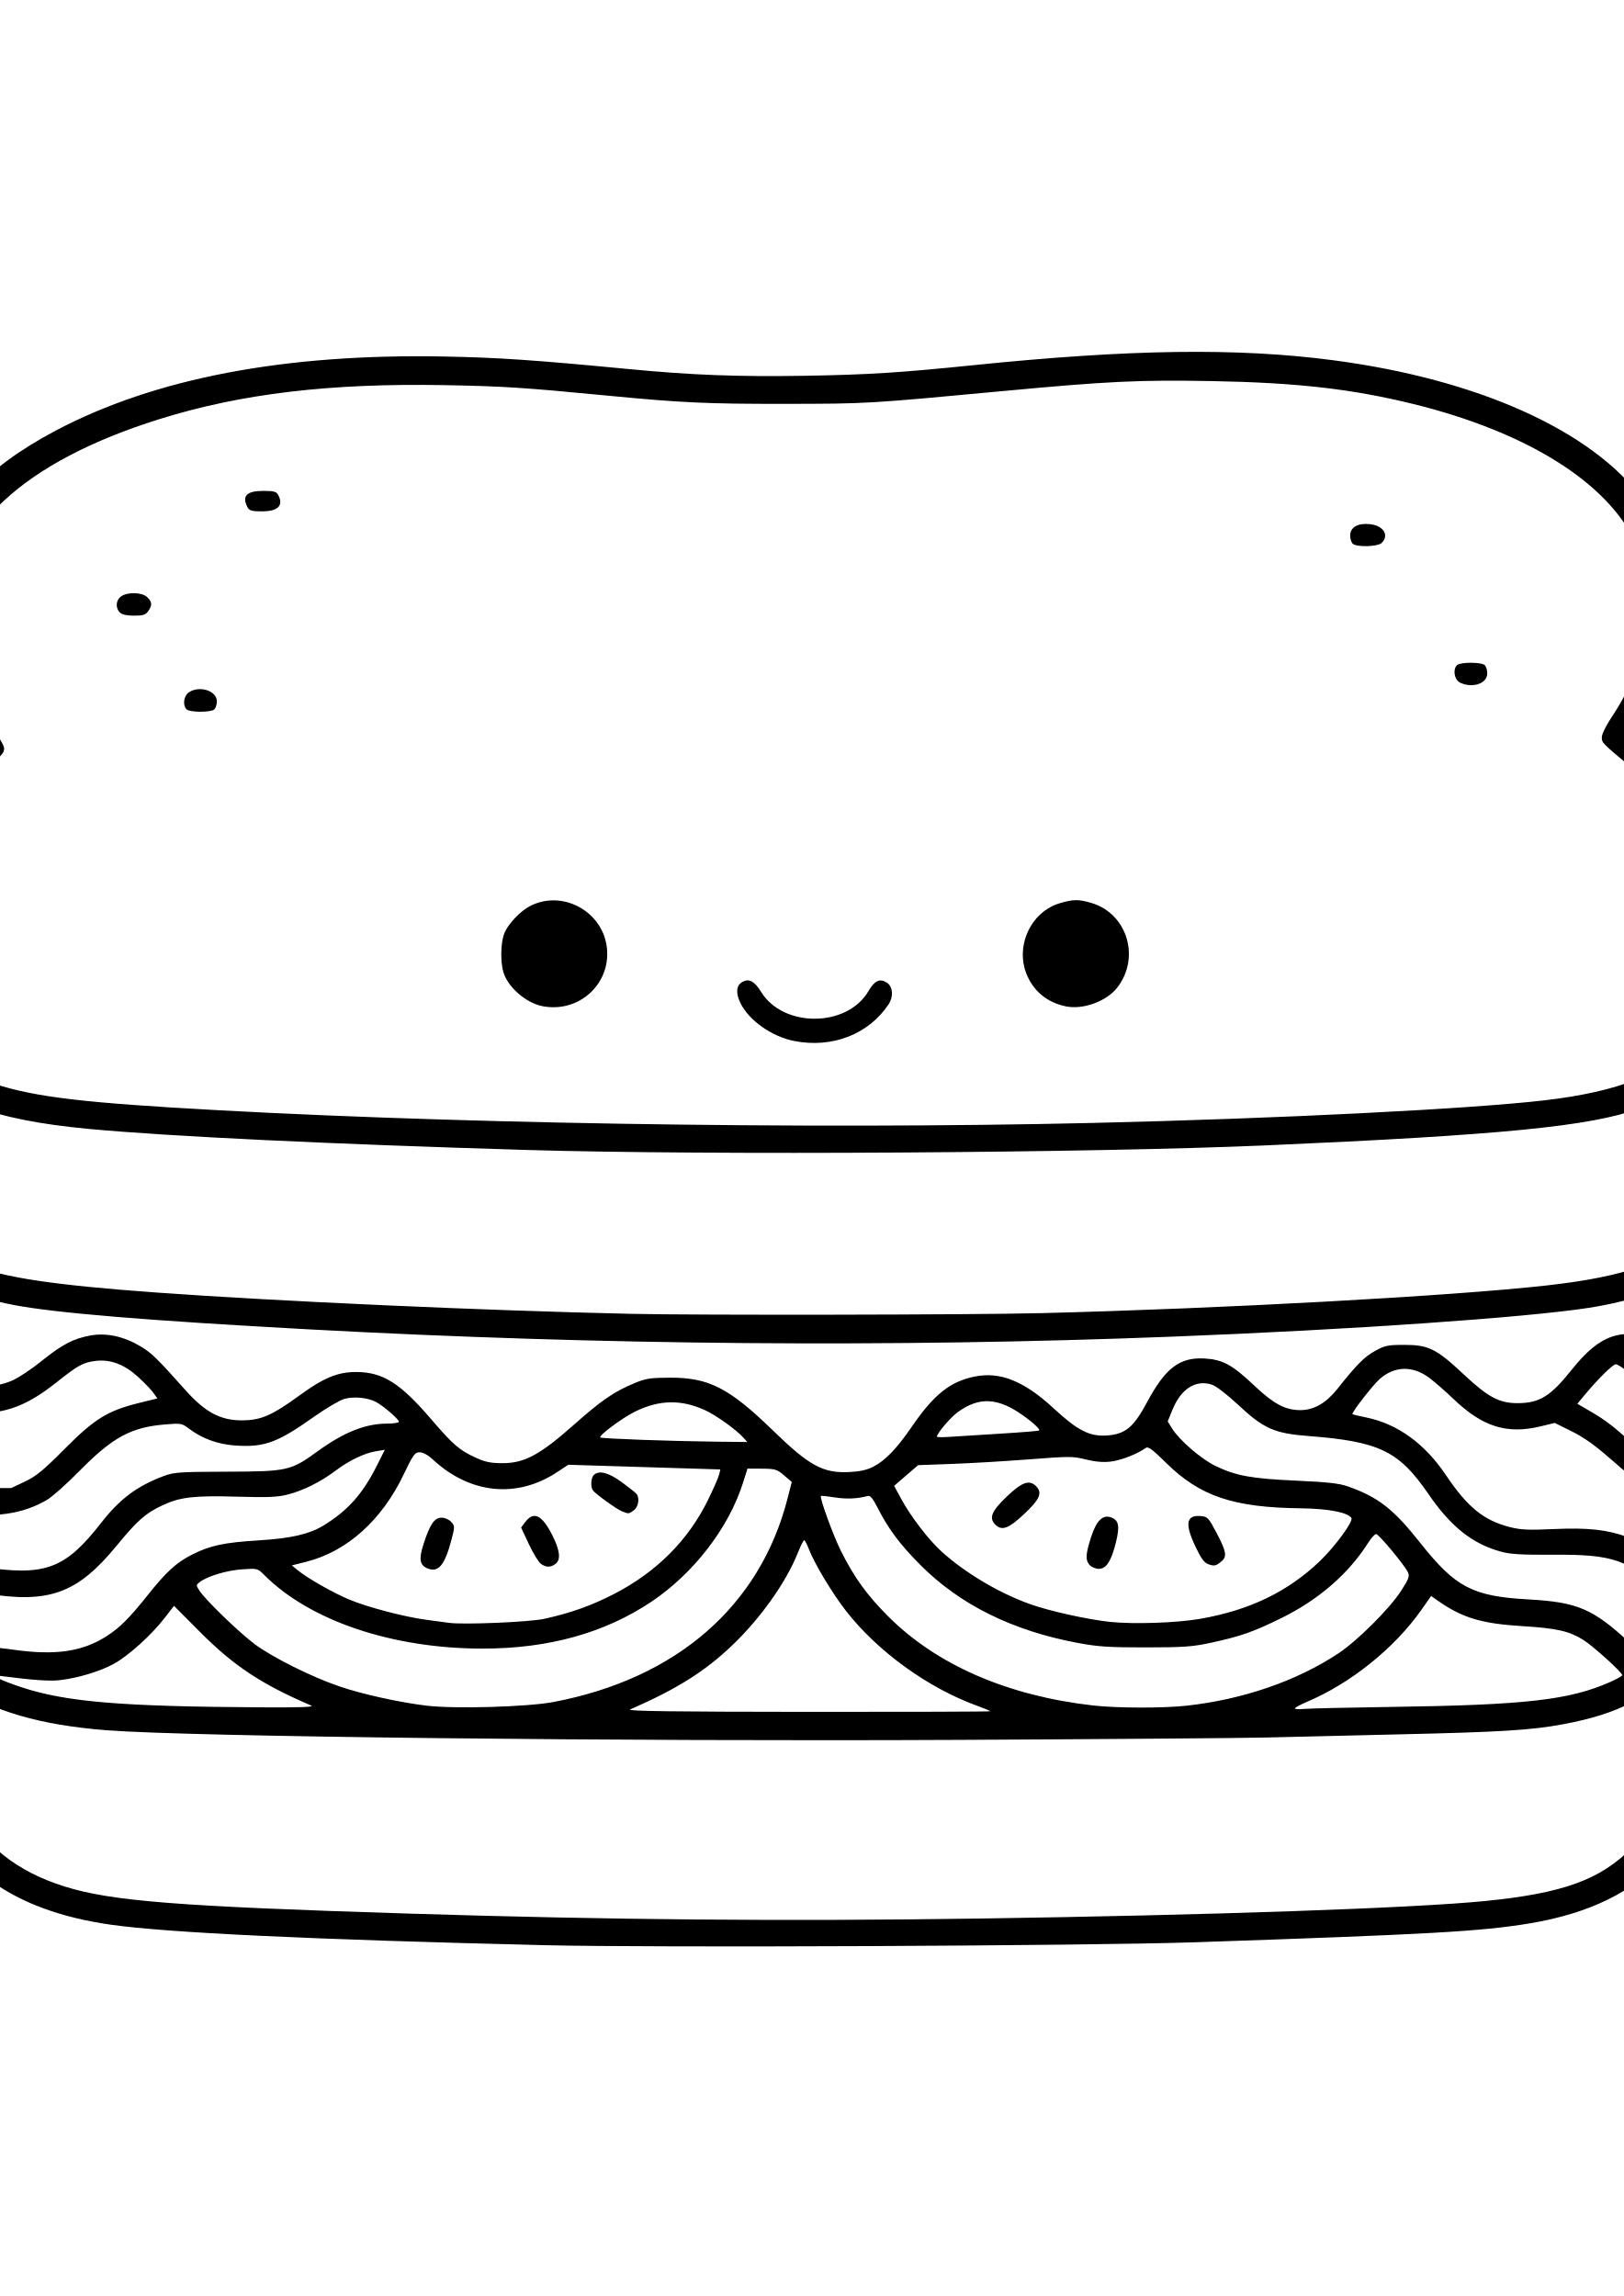
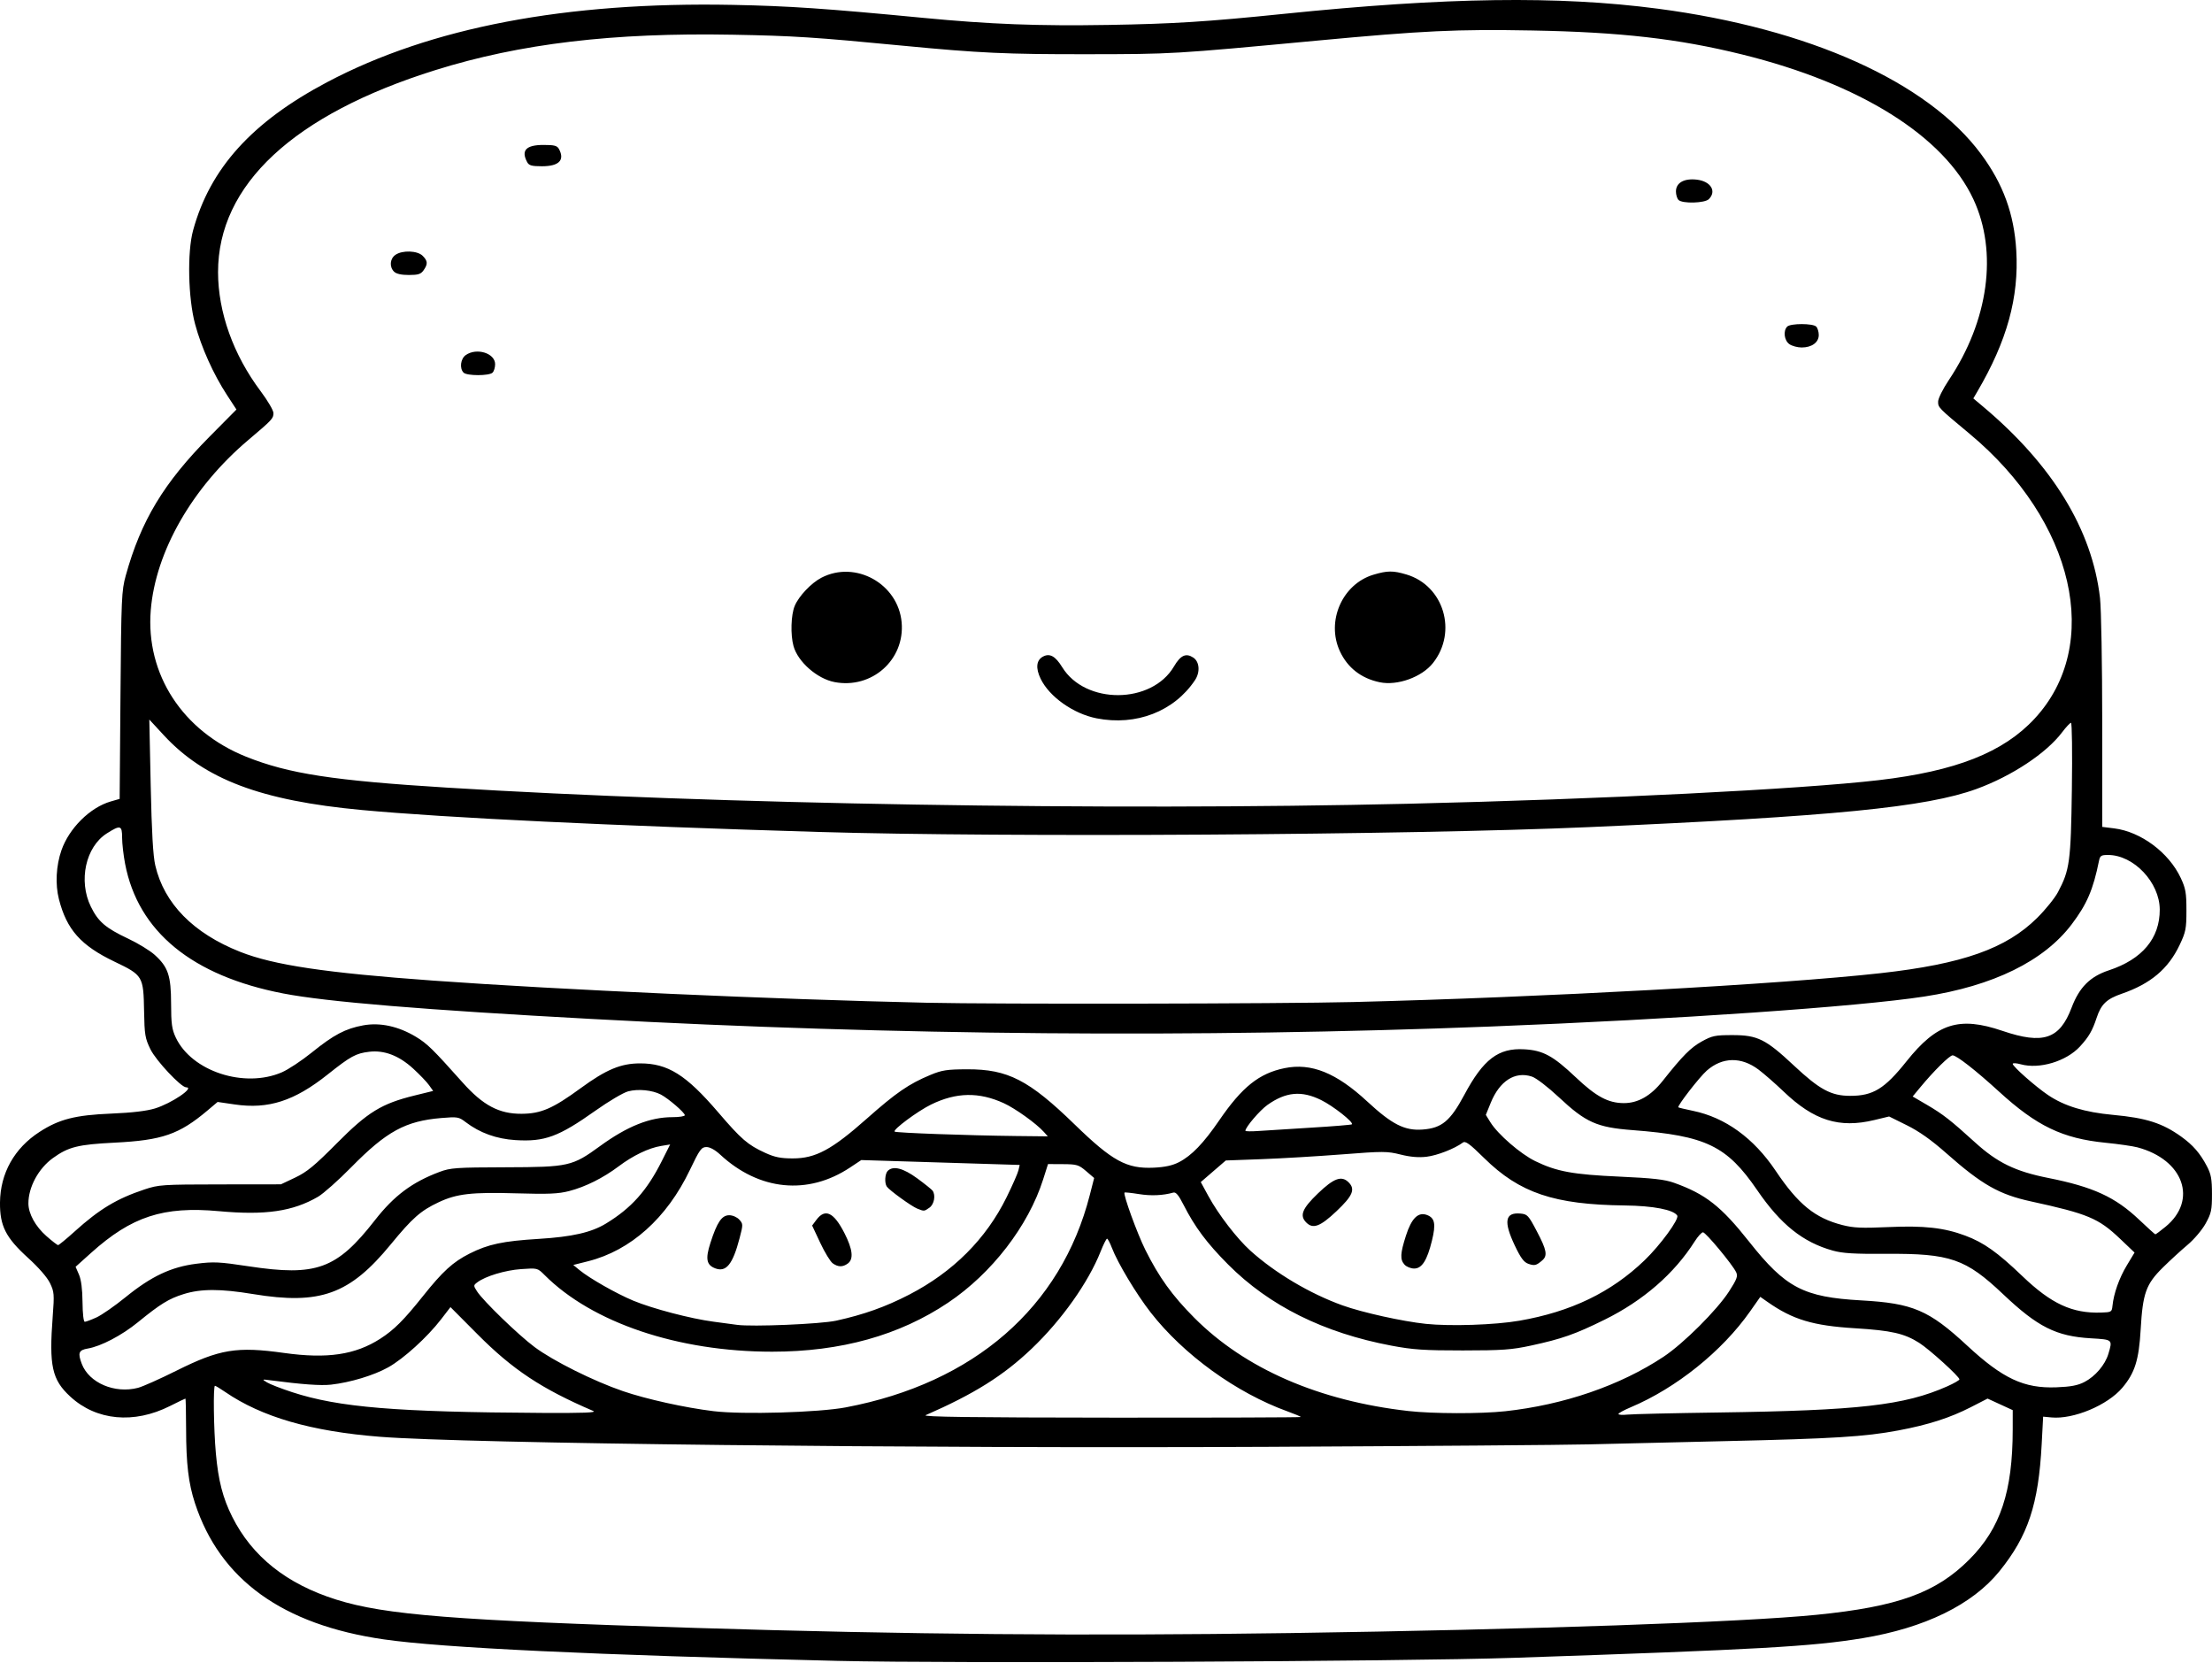
- <svg xmlns="http://www.w3.org/2000/svg" width="210mm" height="297mm" viewBox="0 0 210 297" version="1.1" id="svg1" xml:space="preserve">
+ <svg xmlns="http://www.w3.org/2000/svg" width="274.58mm" height="206.267mm" viewBox="0 0 274.58 206.267" version="1.1" id="svg1" xml:space="preserve">
  <defs id="defs1" />
-   <g id="layer1">
+   <g id="layer1" transform="translate(33.41508,-45.51331)">
    <path style="fill:#000000" d="m 70.511,251.622 c -30.195,-0.724 -48.963,-1.612 -56.262,-2.663 -12.584,-1.811 -20.365,-7.421 -23.468,-16.92 -0.8,-2.448 -1.089,-4.875 -1.095,-9.194 -0.003,-2.074 -0.042,-3.77 -0.087,-3.77 -0.045,0 -0.903,0.413 -1.907,0.919 -4.487,2.257 -9.143,1.819 -12.381,-1.166 -2.28,-2.101 -2.65,-3.797 -2.181,-9.975 0.207,-2.727 0.182,-3.032 -0.342,-4.115 -0.342,-0.707 -1.42,-1.945 -2.724,-3.127 -2.766,-2.51 -3.507,-3.974 -3.479,-6.874 0.036,-3.625 1.779,-6.736 4.908,-8.758 2.447,-1.581 4.432,-2.087 8.922,-2.272 2.54,-0.105 4.369,-0.32 5.399,-0.635 2.065,-0.632 5.009,-2.626 3.875,-2.626 -0.634,0 -3.74,-3.31 -4.429,-4.719 -0.664,-1.358 -0.738,-1.802 -0.79,-4.729 -0.077,-4.345 -0.144,-4.458 -3.661,-6.141 -4.188,-2.005 -5.94,-3.972 -6.909,-7.754 -0.472,-1.844 -0.353,-4.166 0.313,-6.075 0.958,-2.745 3.556,-5.315 6.119,-6.055 l 1.105,-0.319 0.103,-12.862 c 0.096,-12.052 0.138,-12.988 0.656,-14.855 1.891,-6.818 4.715,-11.497 10.408,-17.243 L -4.065,96.334 -5.24,94.535 c -1.689,-2.585 -3.186,-5.916 -3.96,-8.81 -0.864,-3.233 -0.986,-8.905 -0.25,-11.61 2.099,-7.706 7.315,-13.474 16.645,-18.407 12.846,-6.793 29.658,-9.994 50.351,-9.589 6.971,0.137 11.554,0.449 23.68,1.614 8.261,0.793 14.236,1.021 22.971,0.874 8.076,-0.136 12.193,-0.396 21.743,-1.373 20.214,-2.068 34.104,-2.26 46.434,-0.642 18.761,2.462 33.471,9.072 40.111,18.024 2.752,3.71 4.115,7.435 4.384,11.98 0.345,5.826 -1.145,11.223 -4.835,17.515 l -0.496,0.846 1.188,0.997 c 8.644,7.254 13.567,15.305 14.538,23.777 0.15,1.308 0.273,8.211 0.274,15.385 l 0.002,13.012 1.489,0.186 c 3.308,0.413 6.777,2.996 8.253,6.144 0.613,1.308 0.709,1.853 0.709,4.026 0,2.278 -0.079,2.681 -0.845,4.297 -1.408,2.971 -3.607,4.823 -7.2,6.059 -1.859,0.64 -2.546,1.299 -3.1,2.978 -0.53,1.604 -0.974,2.37 -2.066,3.558 -1.7,1.85 -5.039,2.852 -7.361,2.211 -0.546,-0.151 -0.992,-0.174 -0.992,-0.052 0,0.327 2.831,2.824 4.397,3.879 2.021,1.361 4.546,2.13 8.061,2.453 4.116,0.378 6.13,1.023 8.475,2.71 1.454,1.046 2.319,2.044 3.17,3.658 0.518,0.981 0.629,1.587 0.631,3.44 0.003,2.006 -0.083,2.404 -0.788,3.677 -0.44,0.795 -1.435,1.969 -2.242,2.646 -0.798,0.67 -2.178,1.935 -3.066,2.811 -2.097,2.07 -2.495,3.18 -2.755,7.695 -0.218,3.785 -0.724,5.39 -2.277,7.227 -1.839,2.175 -6.071,3.943 -8.811,3.682 l -1.018,-0.097 -0.18,3.408 c -0.395,7.483 -1.69,11.382 -5.238,15.769 -3.361,4.157 -9.266,7.043 -17.012,8.318 -6.301,1.036 -12.838,1.404 -43.259,2.434 -13.8,0.467 -69.776,0.718 -84.005,0.377 z m 55.959,-3.444 c 30.096,-0.44 56.411,-1.351 65.617,-2.272 10.079,-1.008 14.831,-2.729 18.954,-6.862 3.865,-3.875 5.379,-8.412 5.386,-16.144 l 0.002,-2.392 -1.561,-0.717 -1.561,-0.717 -2.077,1.065 c -2.581,1.324 -5.275,2.189 -8.993,2.887 -4.164,0.782 -8.044,1.023 -21.395,1.325 -6.548,0.148 -14.228,0.331 -17.066,0.405 -2.838,0.075 -20.697,0.213 -39.688,0.307 -44.118,0.219 -99.618,-0.409 -110.331,-1.248 -8.524,-0.668 -14.687,-2.453 -19.23,-5.57 -0.608,-0.417 -1.174,-0.759 -1.257,-0.759 -0.232,0 -0.162,5.369 0.11,8.378 0.306,3.392 0.862,5.547 2.031,7.88 2.475,4.936 6.757,8.343 12.922,10.278 6.067,1.905 14.675,2.583 44.582,3.513 26.181,0.814 48.416,1.008 73.554,0.641 z m 1.587,-26.819 c 0,-0.053 -0.744,-0.367 -1.654,-0.696 -6.362,-2.305 -12.894,-7.03 -16.993,-12.29 -1.774,-2.277 -4.089,-6.134 -4.802,-8.002 -0.239,-0.627 -0.511,-1.14 -0.602,-1.14 -0.092,0 -0.451,0.714 -0.798,1.588 -1.533,3.861 -4.851,8.534 -8.571,12.074 -3.508,3.339 -7.129,5.608 -13.147,8.239 -0.485,0.212 5.63,0.294 22.953,0.307 12.988,0.01 23.614,-0.026 23.614,-0.079 z m 51.755,-0.557 c 17.543,-0.247 23.166,-0.887 28.48,-3.243 0.837,-0.371 1.521,-0.763 1.521,-0.871 0,-0.346 -3.728,-3.727 -4.995,-4.53 -1.841,-1.168 -3.457,-1.535 -7.967,-1.811 -5.216,-0.319 -7.718,-1.07 -10.841,-3.255 l -0.916,-0.641 -1.267,1.804 c -3.471,4.942 -9.17,9.518 -14.822,11.899 -0.834,0.352 -1.519,0.726 -1.521,0.833 -0.002,0.106 0.501,0.14 1.12,0.075 0.618,-0.065 5.662,-0.182 11.207,-0.26 z M 40.217,220.608 c -6.401,-2.745 -9.983,-5.118 -14.347,-9.503 l -3.367,-3.383 -1.164,1.512 c -1.709,2.221 -4.656,4.897 -6.567,5.964 -1.78,0.994 -4.703,1.878 -7.099,2.147 -1.263,0.142 -3.599,-0.026 -7.541,-0.543 -1.045,-0.137 -1.05,-0.133 -0.397,0.268 0.364,0.224 1.779,0.771 3.146,1.217 5.761,1.878 12.863,2.466 30.986,2.566 5.195,0.029 6.84,-0.035 6.35,-0.245 z m 31.353,-0.443 c 15.925,-3.016 26.731,-12.417 30.294,-26.353 l 0.54,-2.112 -0.997,-0.854 c -0.916,-0.784 -1.15,-0.855 -2.863,-0.864 l -1.866,-0.01 -0.611,1.918 c -1.835,5.763 -6.366,11.639 -11.779,15.274 -6.056,4.067 -13.321,6.091 -21.863,6.091 -11.671,0 -22.315,-3.586 -28.243,-9.516 -0.873,-0.873 -0.883,-0.876 -2.91,-0.733 -1.987,0.14 -4.444,0.883 -5.445,1.646 -0.483,0.368 -0.484,0.406 -0.025,1.119 0.763,1.186 5.127,5.408 7.14,6.908 2.31,1.721 7.33,4.225 10.965,5.469 2.919,0.999 7.731,2.063 11.26,2.489 3.616,0.437 13.04,0.166 16.404,-0.471 z m 81.833,0.483 c 7.312,-0.795 14.286,-3.191 19.674,-6.76 2.483,-1.645 6.647,-5.797 8.141,-8.118 0.977,-1.517 1.113,-1.887 0.878,-2.381 -0.454,-0.954 -3.777,-4.951 -4.115,-4.95 -0.172,2.6e-4 -0.633,0.506 -1.025,1.124 -2.541,4.009 -6.397,7.358 -11.194,9.724 -3.66,1.805 -5.287,2.377 -9.136,3.21 -2.393,0.518 -3.547,0.6 -8.459,0.603 -4.803,0.003 -6.183,-0.09 -8.864,-0.595 -8.393,-1.581 -15.16,-4.942 -20.264,-10.066 -2.643,-2.653 -4.138,-4.655 -5.542,-7.418 -0.611,-1.203 -0.945,-1.6 -1.27,-1.509 -1.295,0.363 -2.764,0.426 -4.275,0.183 -0.93,-0.15 -1.73,-0.233 -1.778,-0.186 -0.2,0.2 1.576,5.086 2.583,7.105 1.7,3.408 3.335,5.677 6.067,8.423 6.292,6.325 15.481,10.326 26.595,11.581 3.022,0.341 8.978,0.355 11.983,0.029 z M -16.272,217.736 c 0.582,-0.153 2.725,-1.109 4.763,-2.126 5.361,-2.675 7.472,-3.022 13.372,-2.197 5.327,0.745 8.815,0.23 11.911,-1.757 1.72,-1.104 2.93,-2.31 5.311,-5.296 2.458,-3.083 3.723,-4.236 5.784,-5.276 2.315,-1.169 4.127,-1.554 8.6,-1.829 4.145,-0.255 6.517,-0.796 8.334,-1.901 3.152,-1.917 5.082,-4.075 6.925,-7.74 l 1.044,-2.076 -1.14,0.188 c -1.519,0.25 -3.477,1.191 -5.247,2.523 -1.924,1.447 -4.137,2.552 -6.152,3.072 -1.339,0.345 -2.563,0.398 -6.54,0.282 -5.571,-0.162 -7.409,0.049 -9.659,1.107 -2.225,1.046 -3.254,1.951 -5.944,5.229 -5.094,6.208 -8.771,7.536 -17.075,6.167 -4.066,-0.67 -6.486,-0.67 -8.637,0.001 -1.838,0.574 -2.877,1.214 -5.676,3.495 -2.001,1.631 -4.581,2.984 -6.22,3.261 -1.124,0.19 -1.262,0.539 -0.748,1.896 0.899,2.372 4.102,3.736 6.994,2.978 z m 241.605,-0.721 c 1.341,-0.696 2.56,-2.125 2.965,-3.476 0.539,-1.799 0.553,-1.786 -2.145,-1.944 -4.334,-0.253 -6.614,-1.397 -10.926,-5.482 -4.635,-4.39 -6.555,-5.054 -14.461,-5.002 -4.013,0.026 -5.442,-0.06 -6.672,-0.402 -3.704,-1.031 -6.465,-3.236 -9.377,-7.489 -3.782,-5.522 -6.355,-6.763 -15.473,-7.461 -4.444,-0.34 -5.804,-0.946 -9.155,-4.081 -1.375,-1.286 -2.813,-2.388 -3.347,-2.564 -2.09,-0.69 -4.006,0.535 -5.116,3.27 l -0.602,1.483 0.563,0.911 c 0.927,1.499 3.752,3.946 5.582,4.833 2.661,1.291 4.661,1.658 10.462,1.919 4.138,0.187 5.592,0.351 6.743,0.761 3.915,1.396 5.848,2.909 9.327,7.305 4.543,5.738 6.75,6.893 13.943,7.294 6.394,0.357 8.373,1.203 13.137,5.617 4.419,4.095 7.05,5.323 11.073,5.168 1.792,-0.069 2.653,-0.233 3.48,-0.662 z M 70.374,209.408 c 3.439,-0.755 6.134,-1.715 9.073,-3.234 5.443,-2.813 9.545,-6.914 12.092,-12.09 0.719,-1.462 1.379,-2.96 1.466,-3.331 l 0.158,-0.673 -9.833,-0.303 -9.833,-0.303 -1.389,0.922 c -5.235,3.476 -11.292,2.878 -16.116,-1.592 -0.643,-0.596 -1.285,-0.948 -1.72,-0.945 -0.621,0.005 -0.839,0.308 -2.061,2.864 -2.844,5.953 -7.345,9.98 -12.637,11.31 l -1.827,0.459 0.771,0.635 c 1.249,1.028 4.587,2.925 6.672,3.793 2.391,0.995 7.152,2.243 9.974,2.613 1.164,0.153 2.474,0.328 2.91,0.39 1.852,0.262 10.384,-0.096 12.298,-0.515 z m -14.993,-6.492 c -1.101,-0.41 -1.25,-1.173 -0.614,-3.151 0.832,-2.586 1.414,-3.444 2.338,-3.444 0.429,0 0.971,0.237 1.251,0.547 0.478,0.528 0.479,0.606 0.031,2.315 -0.846,3.227 -1.658,4.235 -3.006,3.733 z m 14.579,-0.621 c -0.295,-0.207 -0.992,-1.347 -1.55,-2.535 l -1.013,-2.159 0.527,-0.706 c 1.088,-1.458 2.162,-0.947 3.491,1.66 1.017,1.996 1.151,3.216 0.412,3.756 -0.629,0.46 -1.194,0.455 -1.867,-0.016 z m 10.479,-6.799 c -0.71,-0.283 -3.455,-2.27 -3.772,-2.73 -0.304,-0.441 -0.236,-1.598 0.115,-1.949 0.668,-0.668 1.922,-0.349 3.668,0.933 0.937,0.688 1.791,1.373 1.898,1.521 0.406,0.565 0.198,1.699 -0.386,2.108 -0.67,0.469 -0.644,0.467 -1.523,0.117 z m 74.742,13.916 c 6.421,-1.114 11.398,-3.514 15.546,-7.498 1.948,-1.871 4.323,-5.119 4.058,-5.549 -0.449,-0.726 -2.987,-1.216 -6.51,-1.257 -8.769,-0.102 -13.055,-1.545 -17.462,-5.882 -1.824,-1.795 -2.323,-2.157 -2.646,-1.918 -1.02,0.757 -3.184,1.6 -4.502,1.755 -0.993,0.117 -2.016,0.03 -3.23,-0.275 -1.656,-0.415 -2.147,-0.417 -7.275,-0.017 -3.025,0.235 -7.505,0.501 -9.957,0.591 l -4.458,0.163 -1.553,1.34 -1.553,1.34 0.941,1.727 c 1.252,2.297 3.548,5.283 5.223,6.793 3.074,2.771 7.384,5.329 11.424,6.781 2.465,0.886 7.463,1.993 10.36,2.296 3.037,0.317 8.593,0.13 11.593,-0.39 z m -14.249,-6.96 c -0.572,-0.632 -0.536,-1.374 0.173,-3.59 0.696,-2.172 1.525,-2.985 2.622,-2.569 0.971,0.369 1.114,1.118 0.608,3.183 -0.601,2.454 -1.243,3.459 -2.209,3.459 -0.416,0 -0.954,-0.218 -1.195,-0.484 z m 15.373,-0.102 c -0.555,-0.191 -0.952,-0.727 -1.687,-2.275 -1.407,-2.966 -1.212,-4.122 0.67,-3.965 0.893,0.075 1.014,0.203 2.064,2.196 1.232,2.338 1.36,3.031 0.671,3.623 -0.739,0.635 -0.949,0.686 -1.718,0.421 z m -27.566,-5.121 c -0.864,-0.864 -0.519,-1.727 1.446,-3.616 1.973,-1.896 2.937,-2.244 3.808,-1.373 0.856,0.856 0.514,1.668 -1.502,3.576 -2.019,1.909 -2.917,2.248 -3.751,1.413 z m -150.183,11.776 c 0.648,-0.294 2.268,-1.42 3.601,-2.503 3.198,-2.599 5.663,-3.764 8.803,-4.16 2.149,-0.271 2.84,-0.238 6.477,0.314 8.428,1.279 10.939,0.363 15.689,-5.72 2.375,-3.042 4.605,-4.708 8.018,-5.991 1.354,-0.509 2.044,-0.558 8.225,-0.575 7.813,-0.023 8.253,-0.121 11.693,-2.626 3.388,-2.467 6.206,-3.593 8.992,-3.593 0.847,0 1.539,-0.11 1.539,-0.244 0,-0.316 -2.037,-2.071 -2.972,-2.561 -1.063,-0.557 -2.836,-0.73 -4.07,-0.397 -0.596,0.16 -2.406,1.229 -4.023,2.375 -4.61,3.267 -6.325,3.899 -9.963,3.672 -2.357,-0.147 -4.423,-0.893 -6.176,-2.23 -0.853,-0.651 -1.011,-0.677 -3.023,-0.509 -4.451,0.371 -6.799,1.654 -11.18,6.107 -1.601,1.627 -3.456,3.275 -4.122,3.663 -3.133,1.822 -6.536,2.317 -12.302,1.79 -6.905,-0.632 -10.837,0.652 -15.883,5.186 l -1.91,1.716 0.419,0.969 c 0.275,0.636 0.426,1.808 0.44,3.414 0.012,1.444 0.129,2.444 0.285,2.442 0.146,-0.002 0.795,-0.245 1.443,-0.539 z m 250.255,-1.438 c 0.152,-1.53 0.834,-3.454 1.784,-5.027 l 0.958,-1.587 -1.809,-1.72 c -2.672,-2.54 -3.986,-3.09 -11.066,-4.632 -3.936,-0.857 -6.087,-2.081 -10.478,-5.962 -1.872,-1.654 -3.373,-2.718 -4.907,-3.479 l -2.21,-1.095 -1.824,0.44 c -4.368,1.054 -7.501,0.071 -11.273,-3.538 -1.019,-0.975 -2.417,-2.197 -3.108,-2.717 -2.147,-1.616 -4.496,-1.571 -6.427,0.124 -0.911,0.8 -3.709,4.412 -3.53,4.557 0.055,0.044 0.873,0.24 1.819,0.435 4.007,0.826 7.532,3.378 10.247,7.418 2.819,4.195 4.894,5.883 8.301,6.756 1.385,0.355 2.412,0.401 5.661,0.253 4.461,-0.203 6.965,0.074 9.599,1.062 2.294,0.861 3.981,2.058 7.07,5.016 3.595,3.443 6.195,4.647 9.79,4.531 1.265,-0.041 1.326,-0.077 1.402,-0.836 z m -252.959,-9.232 c 3.092,-2.785 5.225,-4.068 8.67,-5.215 1.763,-0.587 2.214,-0.617 9.393,-0.625 l 7.541,-0.009 1.776,-0.841 c 1.449,-0.687 2.398,-1.469 5.162,-4.253 3.844,-3.874 5.551,-4.922 9.655,-5.93 l 2.304,-0.566 -0.516,-0.725 c -0.284,-0.398 -1.171,-1.323 -1.971,-2.054 -1.76,-1.608 -3.58,-2.304 -5.45,-2.082 -1.657,0.196 -2.307,0.552 -5.153,2.816 -4.144,3.297 -7.36,4.334 -11.543,3.722 l -2.123,-0.31 -1.248,1.053 c -3.529,2.976 -5.615,3.699 -11.53,3.997 -4.559,0.23 -5.732,0.523 -7.667,1.915 -1.796,1.292 -3.052,3.622 -3.041,5.64 0.007,1.273 0.878,2.846 2.241,4.045 0.696,0.613 1.346,1.114 1.445,1.114 0.098,0 1.024,-0.761 2.057,-1.691 z m 259.54,-0.58 c 4.034,-3.305 2.255,-8.336 -3.486,-9.86 -0.581,-0.154 -2.367,-0.411 -3.967,-0.57 -5.325,-0.529 -8.534,-2.072 -13.22,-6.355 -2.867,-2.62 -5.264,-4.492 -5.752,-4.492 -0.373,0 -2.321,1.922 -3.994,3.943 l -0.965,1.164 1.776,1.038 c 1.976,1.155 2.941,1.908 5.975,4.665 2.764,2.511 4.991,3.593 9.067,4.404 5.596,1.114 8.322,2.366 11.304,5.192 1.042,0.988 1.942,1.801 2,1.807 0.058,0.006 0.626,-0.416 1.263,-0.938 z m -122.456,-8.021 c 1.562,-0.803 3.05,-2.349 4.994,-5.188 2.839,-4.146 4.955,-5.835 8.116,-6.479 3.306,-0.674 6.411,0.576 10.241,4.123 3.092,2.863 4.655,3.658 6.877,3.497 2.391,-0.173 3.448,-1.05 5.193,-4.311 2.362,-4.415 4.223,-5.829 7.428,-5.648 2.341,0.132 3.581,0.805 6.393,3.466 2.536,2.401 4.026,3.203 5.965,3.213 1.771,0.009 3.357,-0.895 4.83,-2.752 2.479,-3.127 3.479,-4.136 4.854,-4.897 1.289,-0.714 1.661,-0.791 3.81,-0.791 3.121,0 4.126,0.498 7.629,3.778 3.186,2.984 4.618,3.756 6.972,3.76 2.854,0.005 4.28,-0.867 7.004,-4.282 3.777,-4.736 6.531,-5.611 11.902,-3.785 5.069,1.724 7.11,1.038 8.597,-2.887 0.953,-2.517 2.289,-3.852 4.623,-4.623 4.147,-1.37 6.331,-3.978 6.315,-7.544 -0.015,-3.364 -3.23,-6.763 -6.405,-6.771 -0.866,-0.002 -1.005,0.087 -1.135,0.725 -0.728,3.586 -1.497,5.375 -3.386,7.875 -3.453,4.57 -9.751,7.656 -18.305,8.969 -8.257,1.267 -30.788,2.824 -53.843,3.721 -36.485,1.42 -73.817,1.107 -111.522,-0.936 -20.902,-1.132 -32.955,-2.128 -38.332,-3.165 -11.321,-2.185 -18.028,-7.681 -19.637,-16.091 -0.204,-1.068 -0.371,-2.526 -0.371,-3.241 0,-1.547 -0.208,-1.606 -1.9,-0.532 -2.629,1.667 -3.549,5.883 -1.982,9.086 0.914,1.869 1.833,2.656 4.637,3.975 1.216,0.572 2.693,1.475 3.283,2.006 1.676,1.511 2.035,2.578 2.042,6.063 0.005,2.494 0.099,3.178 0.578,4.196 1.973,4.198 8.509,6.34 13.176,4.318 0.795,-0.344 2.461,-1.447 3.704,-2.45 2.736,-2.208 4.173,-2.967 6.392,-3.375 2.084,-0.383 4.371,0.113 6.538,1.419 1.4,0.843 2.1,1.528 5.804,5.679 2.533,2.838 4.524,3.893 7.316,3.877 2.411,-0.014 3.877,-0.649 7.339,-3.181 3.161,-2.312 4.984,-3.072 7.366,-3.074 3.448,-0.003 5.701,1.407 9.698,6.069 2.881,3.361 3.67,4.041 5.838,5.034 1.182,0.541 1.918,0.689 3.428,0.689 2.828,0 4.832,-1.077 9.184,-4.935 3.627,-3.216 5.231,-4.318 7.894,-5.424 1.44,-0.598 2.05,-0.691 4.572,-0.7 5.035,-0.017 7.655,1.328 13.328,6.84 4.687,4.554 6.465,5.526 9.823,5.369 1.393,-0.065 2.327,-0.269 3.134,-0.684 z m -16.785,-3.762 c -0.93,-1.036 -3.529,-2.899 -4.953,-3.551 -3.095,-1.417 -5.918,-1.364 -9.045,0.168 -1.662,0.814 -4.757,3.112 -4.516,3.353 0.157,0.157 9.088,0.482 15.074,0.548 l 3.944,0.043 z m 33.23,-0.522 c 2.692,-0.162 4.949,-0.347 5.016,-0.411 0.257,-0.246 -2.312,-2.271 -3.826,-3.016 -2.423,-1.193 -4.364,-1.015 -6.655,0.609 -0.945,0.67 -2.738,2.77 -2.738,3.207 0,0.08 0.744,0.091 1.654,0.025 0.91,-0.066 3.856,-0.252 6.548,-0.414 z m 5.159,-15.586 c 23.553,-0.585 53.129,-2.203 65.484,-3.582 10.189,-1.137 15.595,-3.047 19.447,-6.869 1.026,-1.019 2.187,-2.456 2.578,-3.195 1.453,-2.741 1.595,-3.788 1.721,-12.746 0.064,-4.548 0.016,-8.265 -0.107,-8.26 -0.123,0.005 -0.62,0.535 -1.105,1.178 -1.95,2.589 -6.243,5.431 -10.61,7.025 -6.244,2.279 -17.781,3.415 -48.172,4.744 -22.452,0.982 -72.283,1.292 -95.647,0.595 -25.66,-0.765 -46.153,-1.749 -56.606,-2.718 -12.547,-1.163 -19.545,-3.805 -24.616,-9.294 l -1.788,-1.935 0.174,8.202 c 0.122,5.751 0.291,8.708 0.566,9.895 1.095,4.733 4.726,8.43 10.533,10.727 4.171,1.65 10.61,2.61 23.98,3.575 15.652,1.13 42.262,2.323 61.251,2.746 8.616,0.192 44.014,0.133 52.917,-0.088 z m 6.879,-24.608 c 24.027,-0.563 48.687,-1.798 58.341,-2.923 9.605,-1.119 15.504,-3.445 19.393,-7.646 8.465,-9.143 4.956,-24.49 -8.081,-35.344 -3.898,-3.245 -3.904,-3.251 -3.904,-3.99 0,-0.385 0.58,-1.555 1.318,-2.658 4.954,-7.407 6.113,-15.9 3.064,-22.447 -3.653,-7.845 -14.068,-14.363 -28.728,-17.98 -7.926,-1.955 -15.084,-2.772 -26.057,-2.972 -9.379,-0.171 -13.48,0.022 -26.723,1.261 -17.94,1.678 -17.821,1.671 -28.575,1.684 C 91.494,52.253 88.15,52.099 78.714,51.19 67.644,50.123 65.126,49.961 57.529,49.821 42.69,49.547 31.168,50.918 20.629,54.213 3.028,59.716 -6.36,68.446 -6.348,79.298 c 0.006,4.969 1.895,10.243 5.287,14.762 0.874,1.164 1.589,2.385 1.59,2.712 5.3659e-4,0.675 -0.144,0.83 -3.128,3.352 -6.948,5.873 -11.512,13.836 -12.102,21.118 -0.644,7.948 3.965,15.024 11.84,18.178 5.275,2.112 10.791,2.96 24.954,3.837 33.392,2.067 81.802,2.878 119.327,1.999 z m -38.715,-10.6 c -2.881,-0.567 -5.858,-2.671 -6.94,-4.905 -0.645,-1.332 -0.541,-2.311 0.291,-2.757 0.835,-0.447 1.54,-0.057 2.386,1.318 2.87,4.665 11.116,4.608 13.873,-0.097 0.812,-1.386 1.483,-1.694 2.394,-1.097 0.779,0.51 0.877,1.804 0.213,2.801 -2.586,3.88 -7.294,5.706 -12.217,4.737 z m -32.542,-4.502 c -2.149,-0.415 -4.534,-2.51 -5.075,-4.458 -0.391,-1.407 -0.319,-3.873 0.145,-4.987 0.507,-1.218 2.056,-2.851 3.322,-3.505 4.236,-2.188 9.52,0.751 9.953,5.537 0.421,4.648 -3.702,8.311 -8.345,7.414 z m 67.685,0.024 c -2.29,-0.479 -3.984,-1.796 -4.934,-3.836 -1.738,-3.732 0.292,-8.36 4.173,-9.512 1.723,-0.512 2.434,-0.516 4.087,-0.022 4.639,1.384 6.355,7.117 3.289,10.987 -1.388,1.752 -4.416,2.843 -6.615,2.383 z M 24.13,91.757 c -0.526,-0.526 -0.377,-1.727 0.271,-2.181 1.356,-0.95 3.645,-0.235 3.645,1.138 0,0.399 -0.143,0.869 -0.318,1.043 -0.412,0.412 -3.186,0.412 -3.598,0 z m 164.577,-3.534 c -0.648,-0.454 -0.797,-1.655 -0.271,-2.181 0.412,-0.412 3.186,-0.412 3.598,0 0.175,0.175 0.318,0.644 0.318,1.043 0,0.918 -0.863,1.55 -2.117,1.55 -0.517,0 -1.205,-0.185 -1.529,-0.412 z M 15.497,79.224 c -0.597,-0.597 -0.514,-1.602 0.172,-2.083 0.856,-0.6 2.729,-0.535 3.381,0.117 0.637,0.637 0.662,1.016 0.117,1.793 -0.339,0.484 -0.664,0.588 -1.833,0.588 -0.939,0 -1.562,-0.141 -1.837,-0.416 z M 174.942,70.326 c -0.175,-0.175 -0.318,-0.648 -0.318,-1.052 0,-1.075 0.999,-1.646 2.569,-1.469 1.743,0.197 2.511,1.425 1.513,2.423 -0.504,0.504 -3.286,0.577 -3.765,0.098 z M 32.024,65.634 c -0.781,-1.459 -0.142,-2.134 2.019,-2.134 1.368,0 1.705,0.089 1.931,0.512 0.74,1.382 -0.006,2.134 -2.117,2.134 -1.271,0 -1.61,-0.095 -1.833,-0.512 z" id="path1" />
  </g>
</svg>
